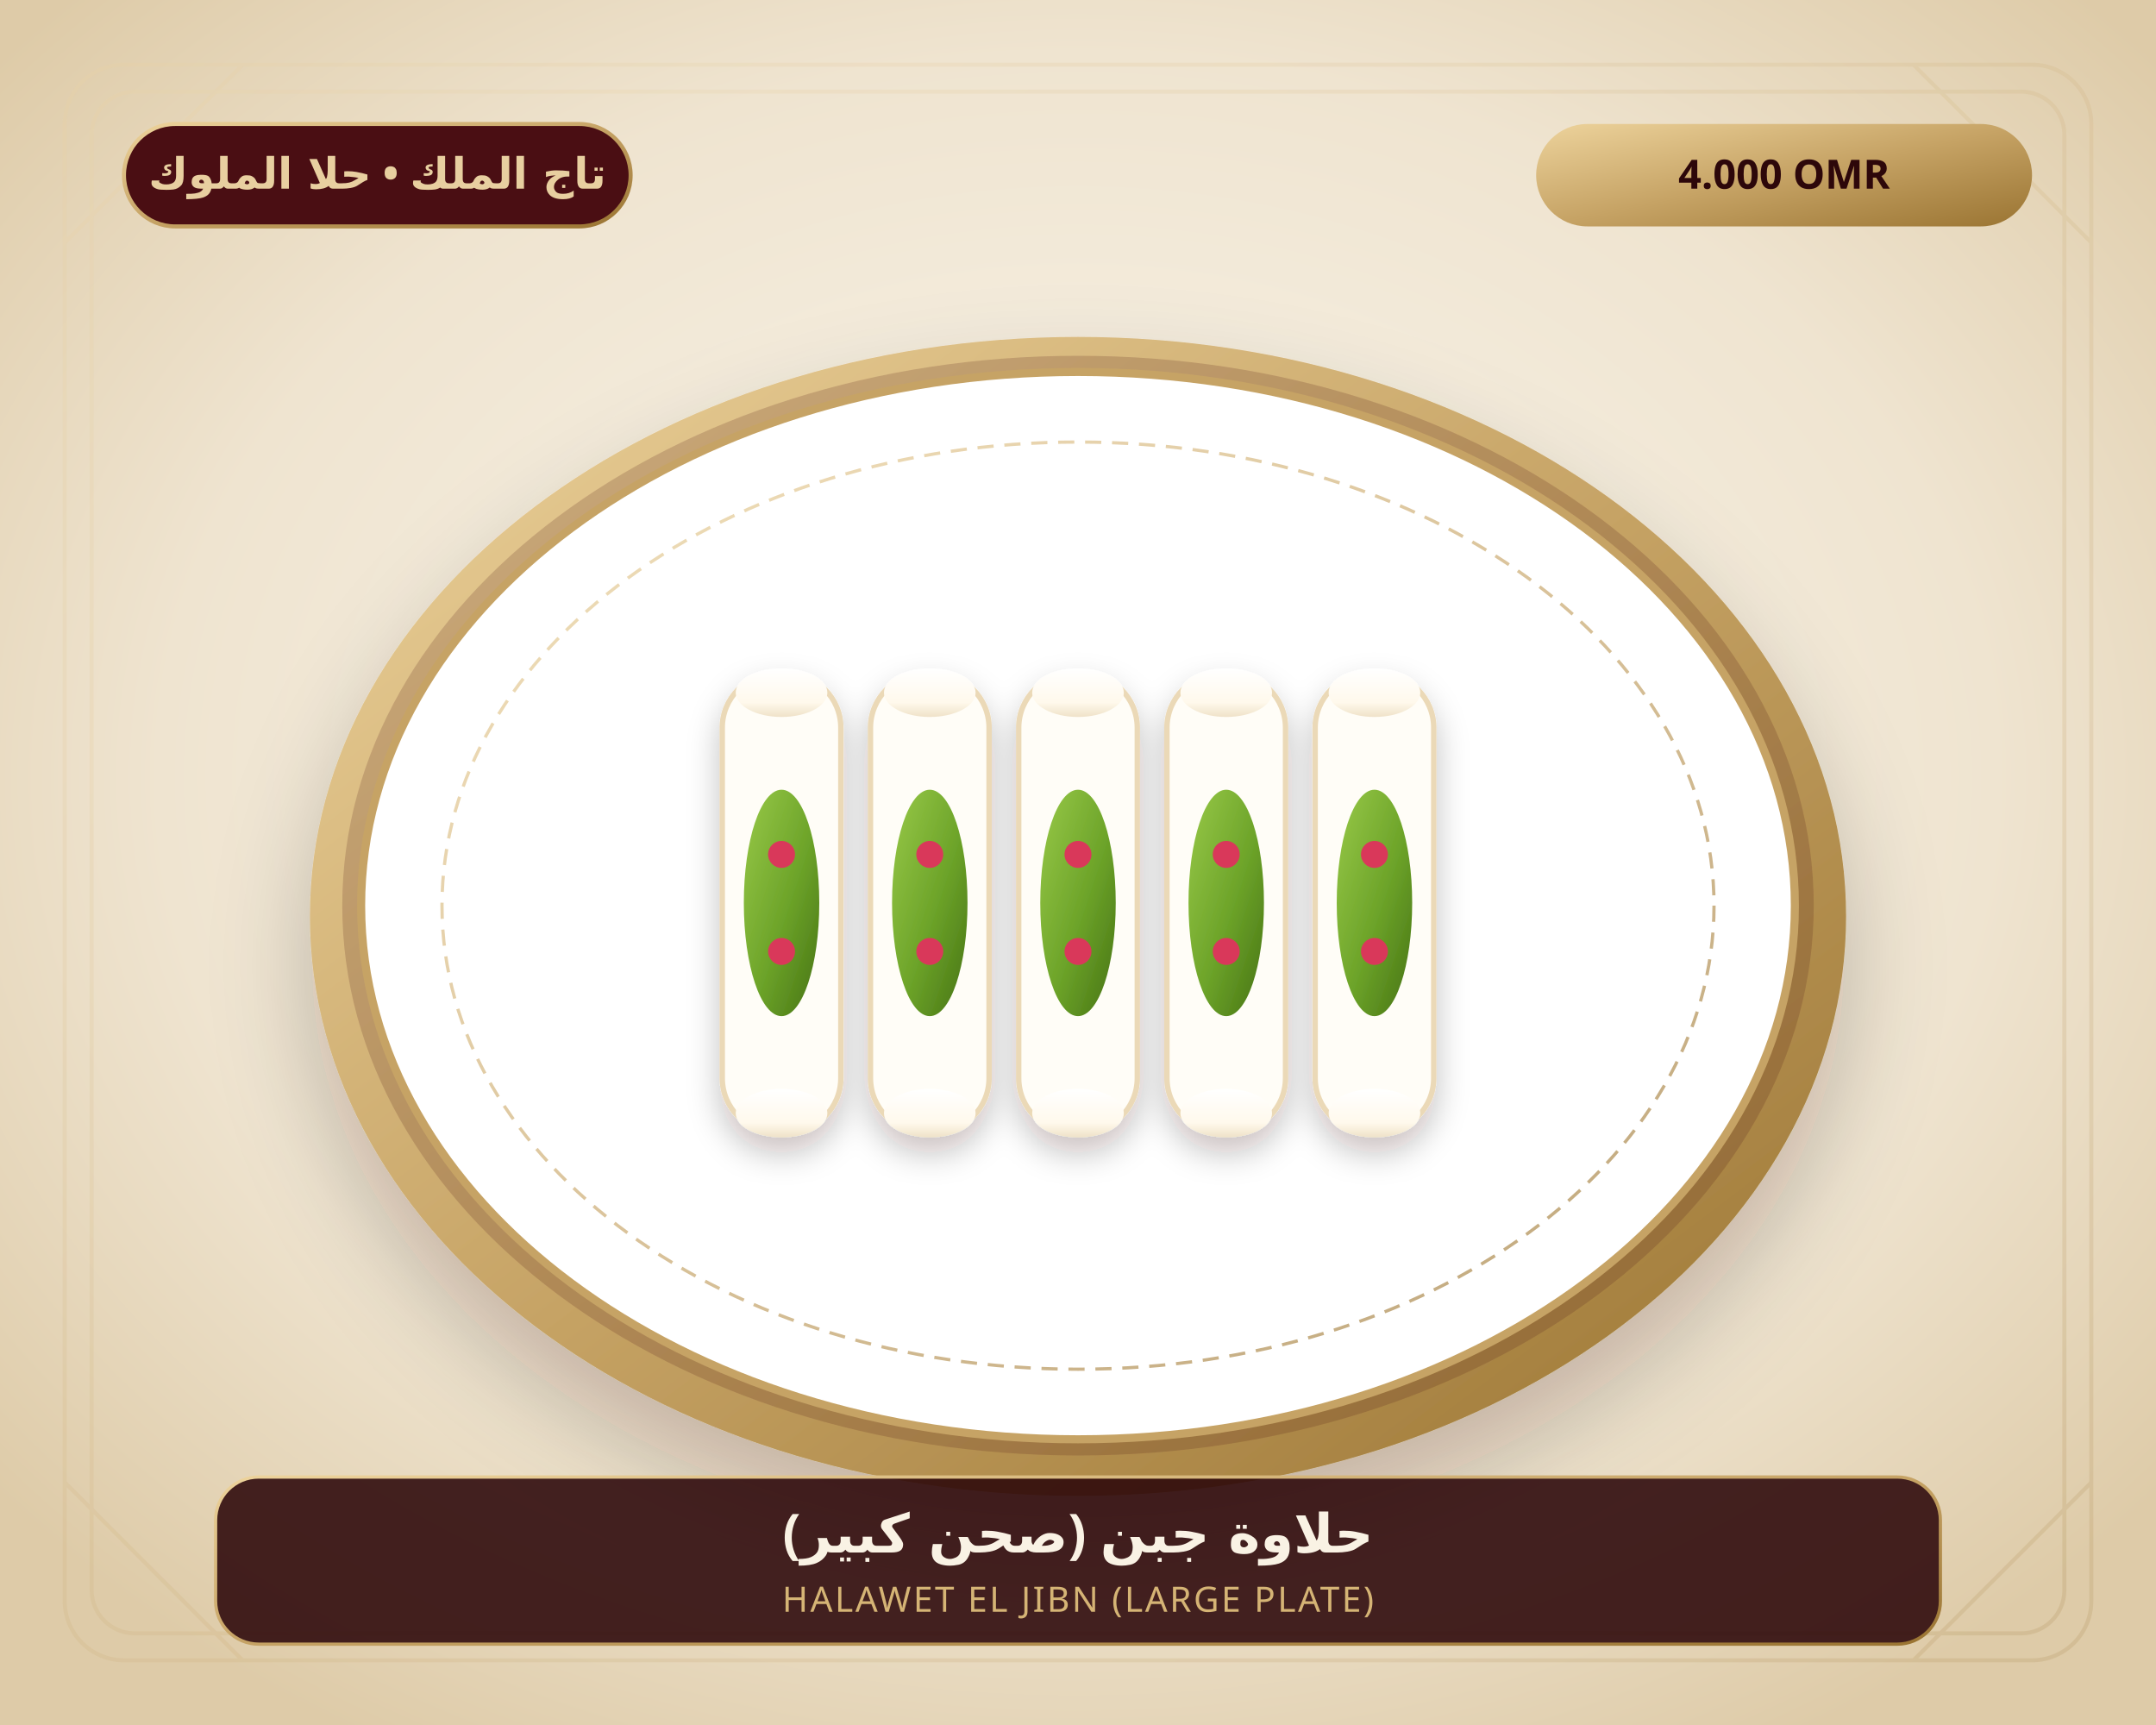
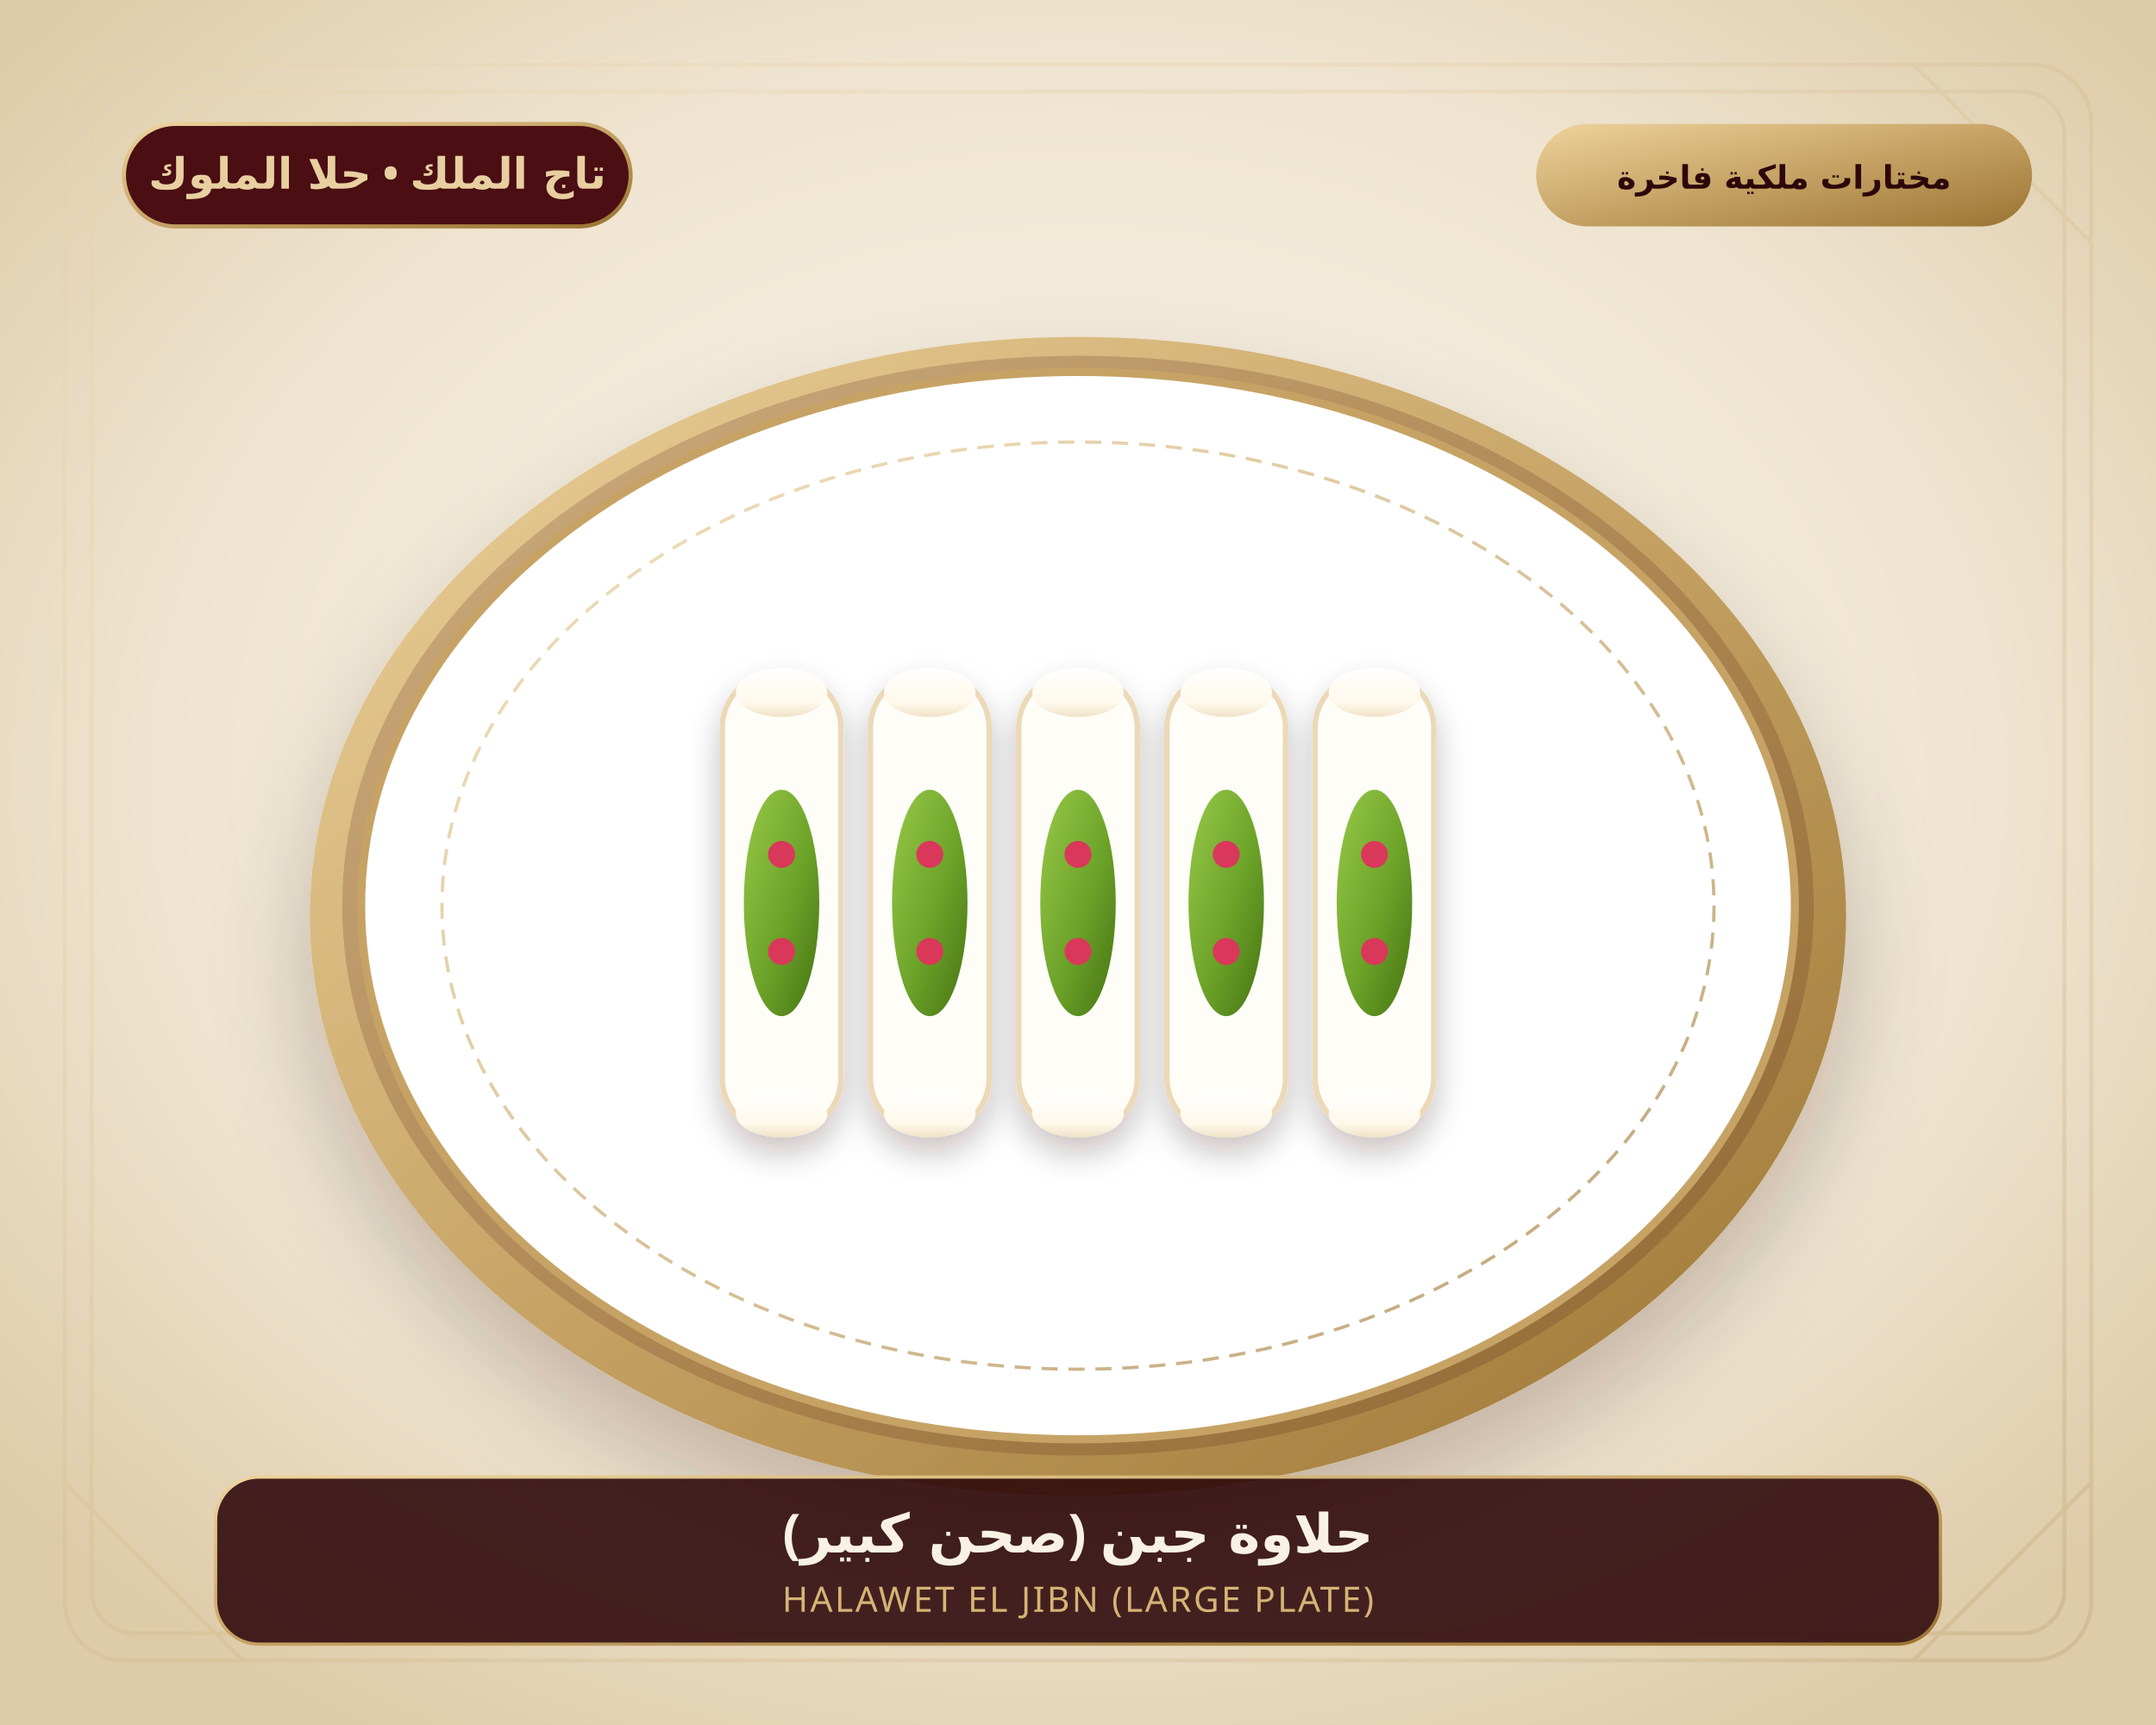
<svg xmlns="http://www.w3.org/2000/svg" viewBox="0 0 800 640" width="800" height="640">
  <defs>
    <radialGradient id="bgGrad" cx="50%" cy="45%" r="65%">
      <stop offset="0%" stop-color="#FBF7EE" />
      <stop offset="65%" stop-color="#EFE4D0" />
      <stop offset="100%" stop-color="#DECBA8" />
    </radialGradient>
    <linearGradient id="goldRim" x1="0%" y1="0%" x2="100%" y2="100%">
      <stop offset="0%" stop-color="#EDD39C" />
      <stop offset="50%" stop-color="#C6A365" />
      <stop offset="100%" stop-color="#9A7432" />
    </linearGradient>
    <linearGradient id="kataifiGold" x1="0%" y1="0%" x2="100%" y2="100%">
      <stop offset="0%" stop-color="#F3C76B" />
      <stop offset="50%" stop-color="#D99B38" />
      <stop offset="100%" stop-color="#A86B14" />
    </linearGradient>
    <linearGradient id="pistachioGreen" x1="0%" y1="0%" x2="100%" y2="100%">
      <stop offset="0%" stop-color="#98C948" />
      <stop offset="55%" stop-color="#6CA329" />
      <stop offset="100%" stop-color="#467314" />
    </linearGradient>
    <linearGradient id="qishtaCream" x1="0%" y1="0%" x2="0%" y2="100%">
      <stop offset="0%" stop-color="#FFFFFF" />
      <stop offset="70%" stop-color="#FFF9EC" />
      <stop offset="100%" stop-color="#EFE2C8" />
    </linearGradient>
    <linearGradient id="walnutBronze" x1="0%" y1="0%" x2="100%" y2="100%">
      <stop offset="0%" stop-color="#C48845" />
      <stop offset="50%" stop-color="#8F5922" />
      <stop offset="100%" stop-color="#5E350E" />
    </linearGradient>
    <linearGradient id="chocoRich" x1="0%" y1="0%" x2="100%" y2="100%">
      <stop offset="0%" stop-color="#5A311D" />
      <stop offset="50%" stop-color="#3B1D0F" />
      <stop offset="100%" stop-color="#241007" />
    </linearGradient>
    <filter id="softShadow" x="-15%" y="-15%" width="130%" height="135%">
      <feDropShadow dx="0" dy="18" stdDeviation="18" flood-color="#2B070A" flood-opacity="0.22" />
    </filter>
    <filter id="pieceShadow" x="-20%" y="-20%" width="140%" height="140%">
      <feDropShadow dx="0" dy="6" stdDeviation="6" flood-color="#2B070A" flood-opacity="0.24" />
    </filter>
  </defs>
  <rect width="800" height="640" fill="url(#bgGrad)" />
  <g opacity="0.16" stroke="url(#goldRim)" stroke-width="1.5" fill="none">
    <rect x="24" y="24" width="752" height="592" rx="22" />
    <rect x="34" y="34" width="732" height="572" rx="16" />
    <path d="M24 90 L90 24 M776 90 L710 24 M24 550 L90 616 M776 550 L710 616" />
  </g>
  <g filter="url(#softShadow)">
    <ellipse cx="400" cy="340" rx="285" ry="215" fill="url(#goldRim)" />
    <ellipse cx="400" cy="336" rx="273" ry="204" fill="#4A0E13" opacity="0.18" />
    <ellipse cx="400" cy="336" rx="266" ry="198" fill="#FFFFFF" stroke="#C6A365" stroke-width="3" />
    <ellipse cx="400" cy="336" rx="236" ry="172" fill="none" stroke="url(#goldRim)" stroke-width="1.2" stroke-dasharray="6 4" opacity="0.65" />
  </g>
  <g filter="url(#pieceShadow)">
    <g transform="translate(290, 335)">
      <rect x="-22" y="-85" width="44" height="170" rx="20" fill="#FFFDF7" stroke="#EBD9B7" stroke-width="2" />
      <ellipse cx="0" cy="-78" rx="17" ry="9" fill="url(#qishtaCream)" />
      <ellipse cx="0" cy="78" rx="17" ry="9" fill="url(#qishtaCream)" />
      <ellipse cx="0" cy="0" rx="14" ry="42" fill="url(#pistachioGreen)" />
      <circle cx="0" cy="-18" r="5" fill="#D9385A" />
      <circle cx="0" cy="18" r="5" fill="#D9385A" />
    </g>
    <g transform="translate(345, 335)">
      <rect x="-22" y="-85" width="44" height="170" rx="20" fill="#FFFDF7" stroke="#EBD9B7" stroke-width="2" />
      <ellipse cx="0" cy="-78" rx="17" ry="9" fill="url(#qishtaCream)" />
      <ellipse cx="0" cy="78" rx="17" ry="9" fill="url(#qishtaCream)" />
      <ellipse cx="0" cy="0" rx="14" ry="42" fill="url(#pistachioGreen)" />
      <circle cx="0" cy="-18" r="5" fill="#D9385A" />
      <circle cx="0" cy="18" r="5" fill="#D9385A" />
    </g>
    <g transform="translate(400, 335)">
      <rect x="-22" y="-85" width="44" height="170" rx="20" fill="#FFFDF7" stroke="#EBD9B7" stroke-width="2" />
      <ellipse cx="0" cy="-78" rx="17" ry="9" fill="url(#qishtaCream)" />
      <ellipse cx="0" cy="78" rx="17" ry="9" fill="url(#qishtaCream)" />
      <ellipse cx="0" cy="0" rx="14" ry="42" fill="url(#pistachioGreen)" />
      <circle cx="0" cy="-18" r="5" fill="#D9385A" />
      <circle cx="0" cy="18" r="5" fill="#D9385A" />
    </g>
    <g transform="translate(455, 335)">
      <rect x="-22" y="-85" width="44" height="170" rx="20" fill="#FFFDF7" stroke="#EBD9B7" stroke-width="2" />
      <ellipse cx="0" cy="-78" rx="17" ry="9" fill="url(#qishtaCream)" />
      <ellipse cx="0" cy="78" rx="17" ry="9" fill="url(#qishtaCream)" />
      <ellipse cx="0" cy="0" rx="14" ry="42" fill="url(#pistachioGreen)" />
      <circle cx="0" cy="-18" r="5" fill="#D9385A" />
      <circle cx="0" cy="18" r="5" fill="#D9385A" />
    </g>
    <g transform="translate(510, 335)">
      <rect x="-22" y="-85" width="44" height="170" rx="20" fill="#FFFDF7" stroke="#EBD9B7" stroke-width="2" />
      <ellipse cx="0" cy="-78" rx="17" ry="9" fill="url(#qishtaCream)" />
      <ellipse cx="0" cy="78" rx="17" ry="9" fill="url(#qishtaCream)" />
      <ellipse cx="0" cy="0" rx="14" ry="42" fill="url(#pistachioGreen)" />
      <circle cx="0" cy="-18" r="5" fill="#D9385A" />
      <circle cx="0" cy="18" r="5" fill="#D9385A" />
    </g>
  </g>
  <g transform="translate(46, 46)">
    <rect x="0" y="0" width="188" height="38" rx="19" fill="#4A0E13" stroke="url(#goldRim)" stroke-width="1.5" />
    <text x="94" y="24" text-anchor="middle" fill="#E8CFA0" font-family="Amiri, Tajawal, sans-serif" font-size="16" font-weight="bold">تاج الملك • حلا الملوك</text>
  </g>
  <g transform="translate(570, 46)">
    <rect x="0" y="0" width="184" height="38" rx="19" fill="url(#goldRim)" />
-     <text x="92" y="24" text-anchor="middle" fill="#2D070A" font-family="Tajawal, Plus Jakarta Sans, sans-serif" font-size="15" font-weight="bold">4.000 OMR</text>
+     <text x="92" y="24" text-anchor="middle" fill="#2D070A" font-family="Tajawal, Plus Jakarta Sans, sans-serif" font-size="12" font-weight="bold">مختارات ملكية فاخرة</text>
  </g>
  <g transform="translate(80, 548)">
    <rect x="0" y="0" width="640" height="62" rx="16" fill="#2D070A" fill-opacity="0.88" stroke="url(#goldRim)" stroke-width="1.2" />
    <text x="320" y="28" text-anchor="middle" fill="#F9F2E4" font-family="Tajawal, Amiri, sans-serif" font-size="20" font-weight="bold">حلاوة جبن (صحن كبير)</text>
    <text x="320" y="50" text-anchor="middle" fill="#D5B475" font-family="Plus Jakarta Sans, sans-serif" font-size="13" letter-spacing="0.8">HALAWET EL JIBN (LARGE PLATE)</text>
  </g>
</svg>
